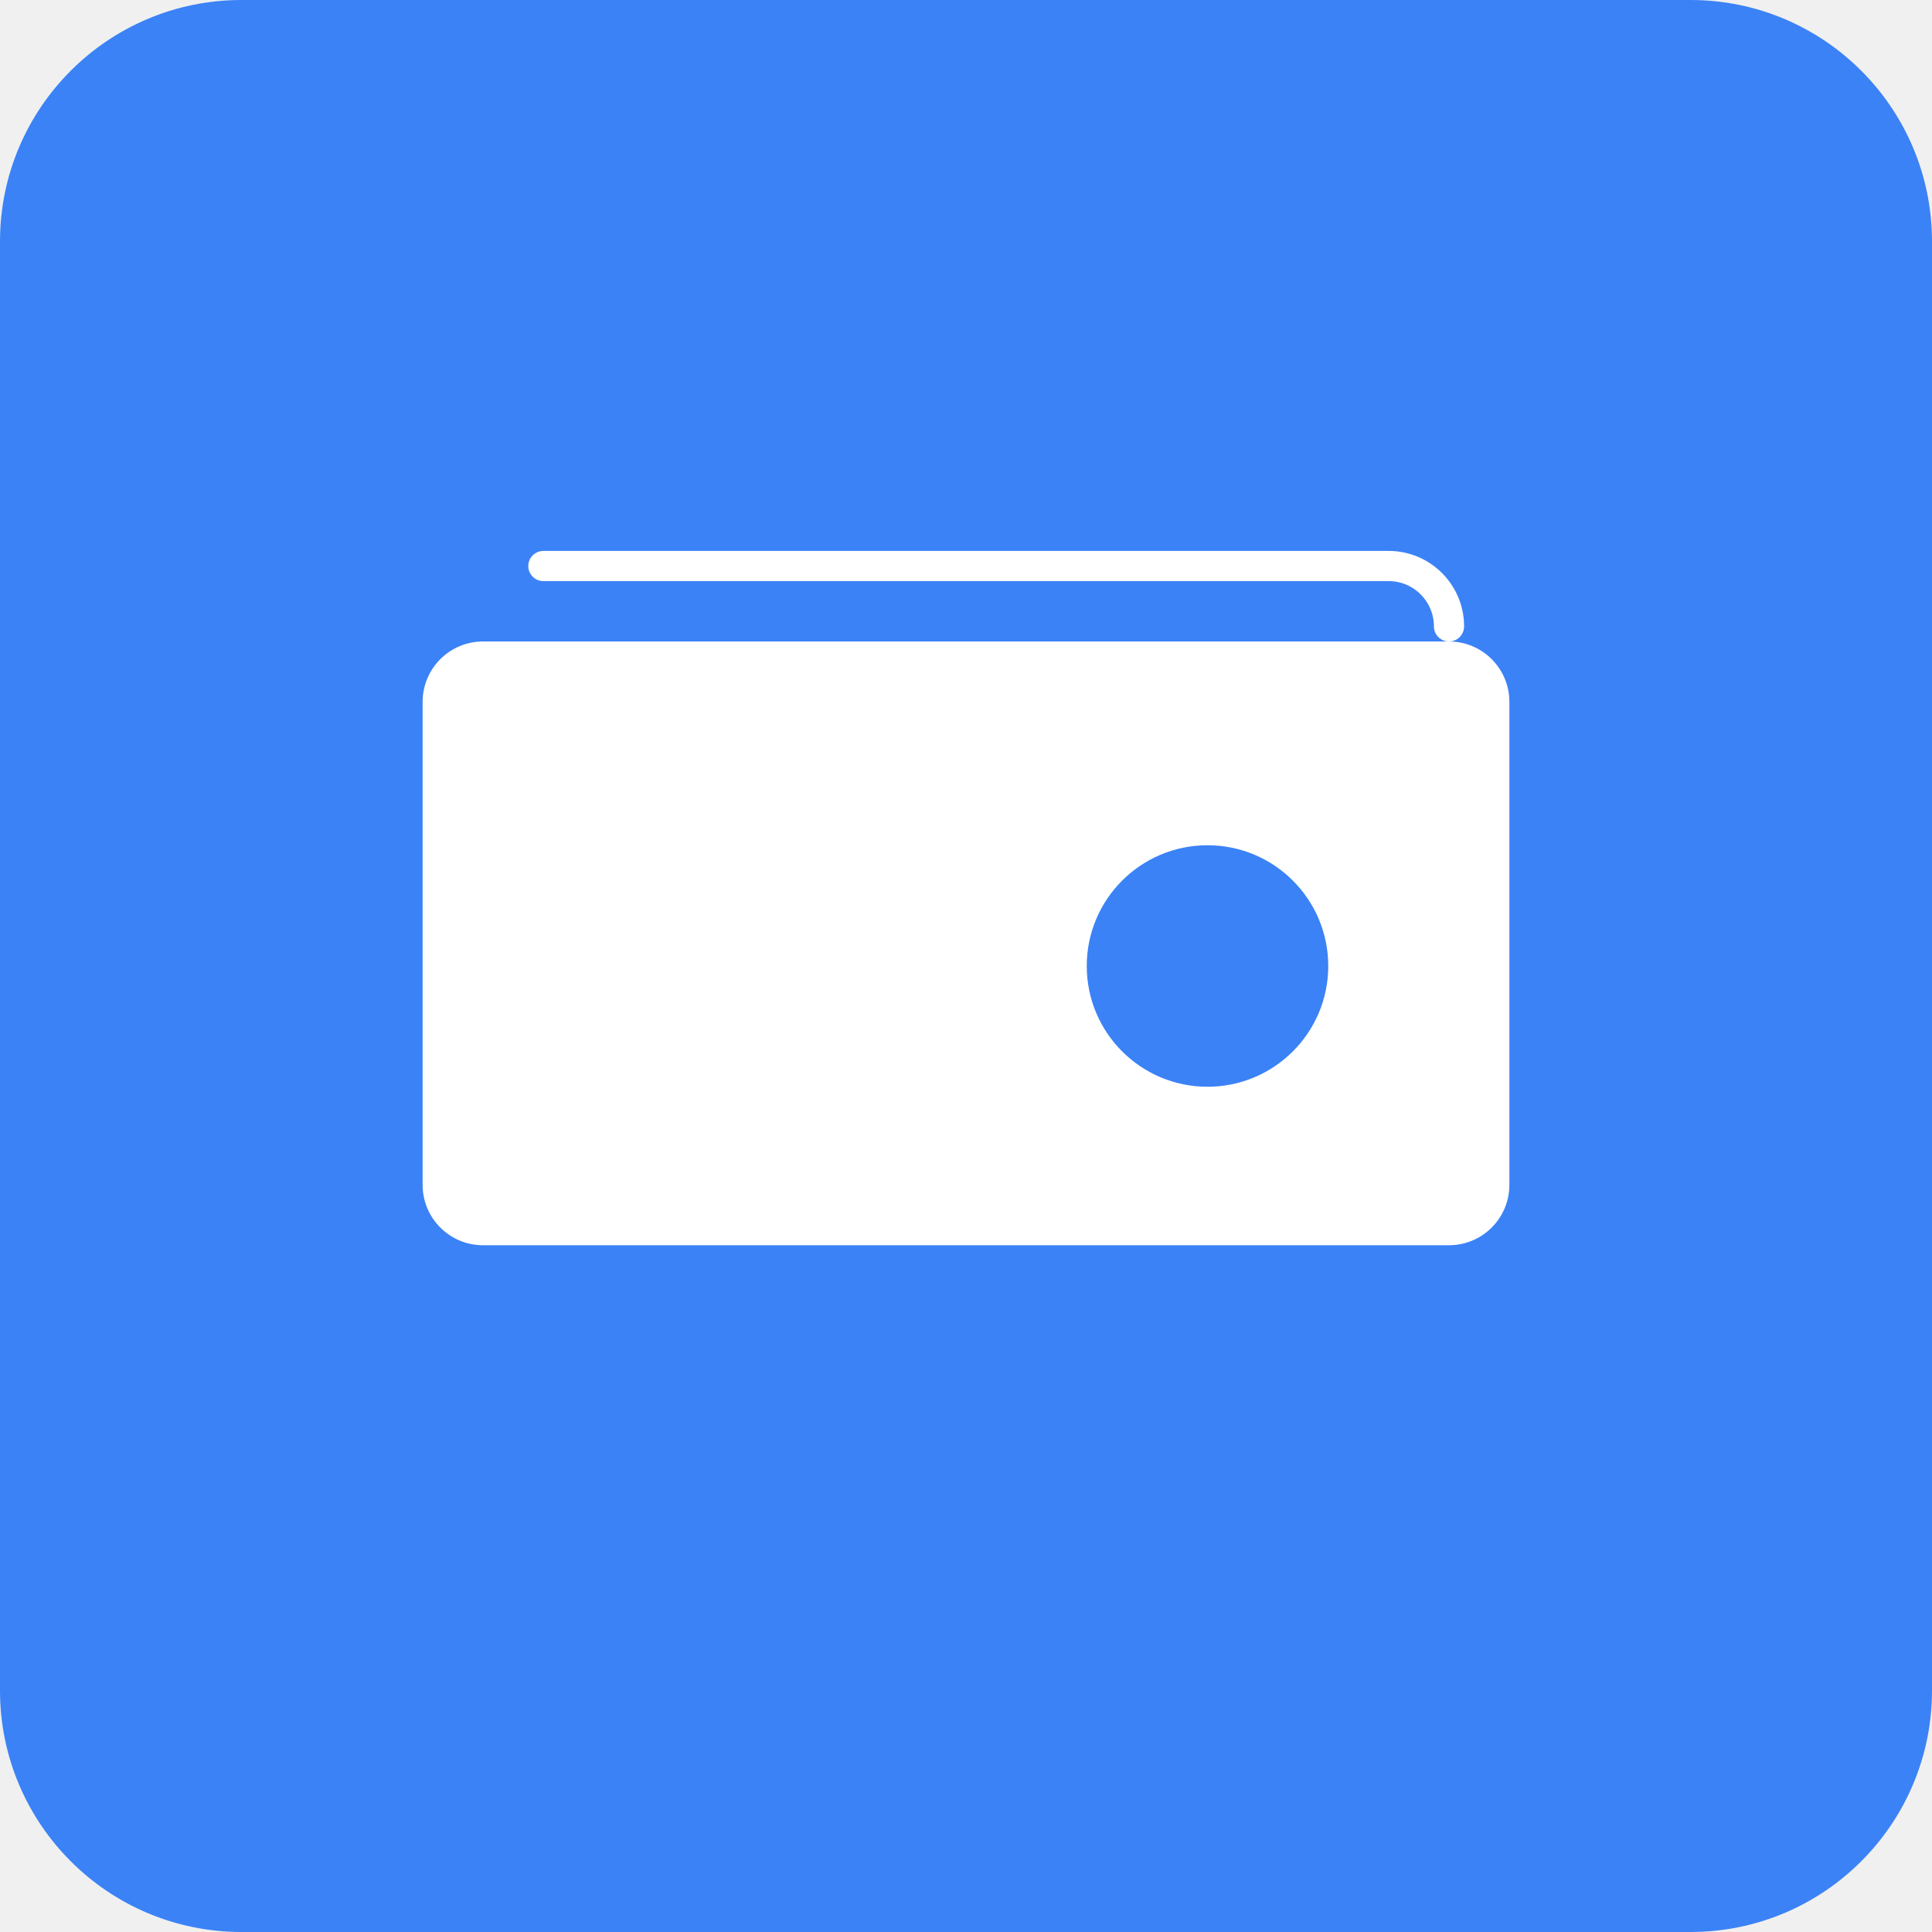
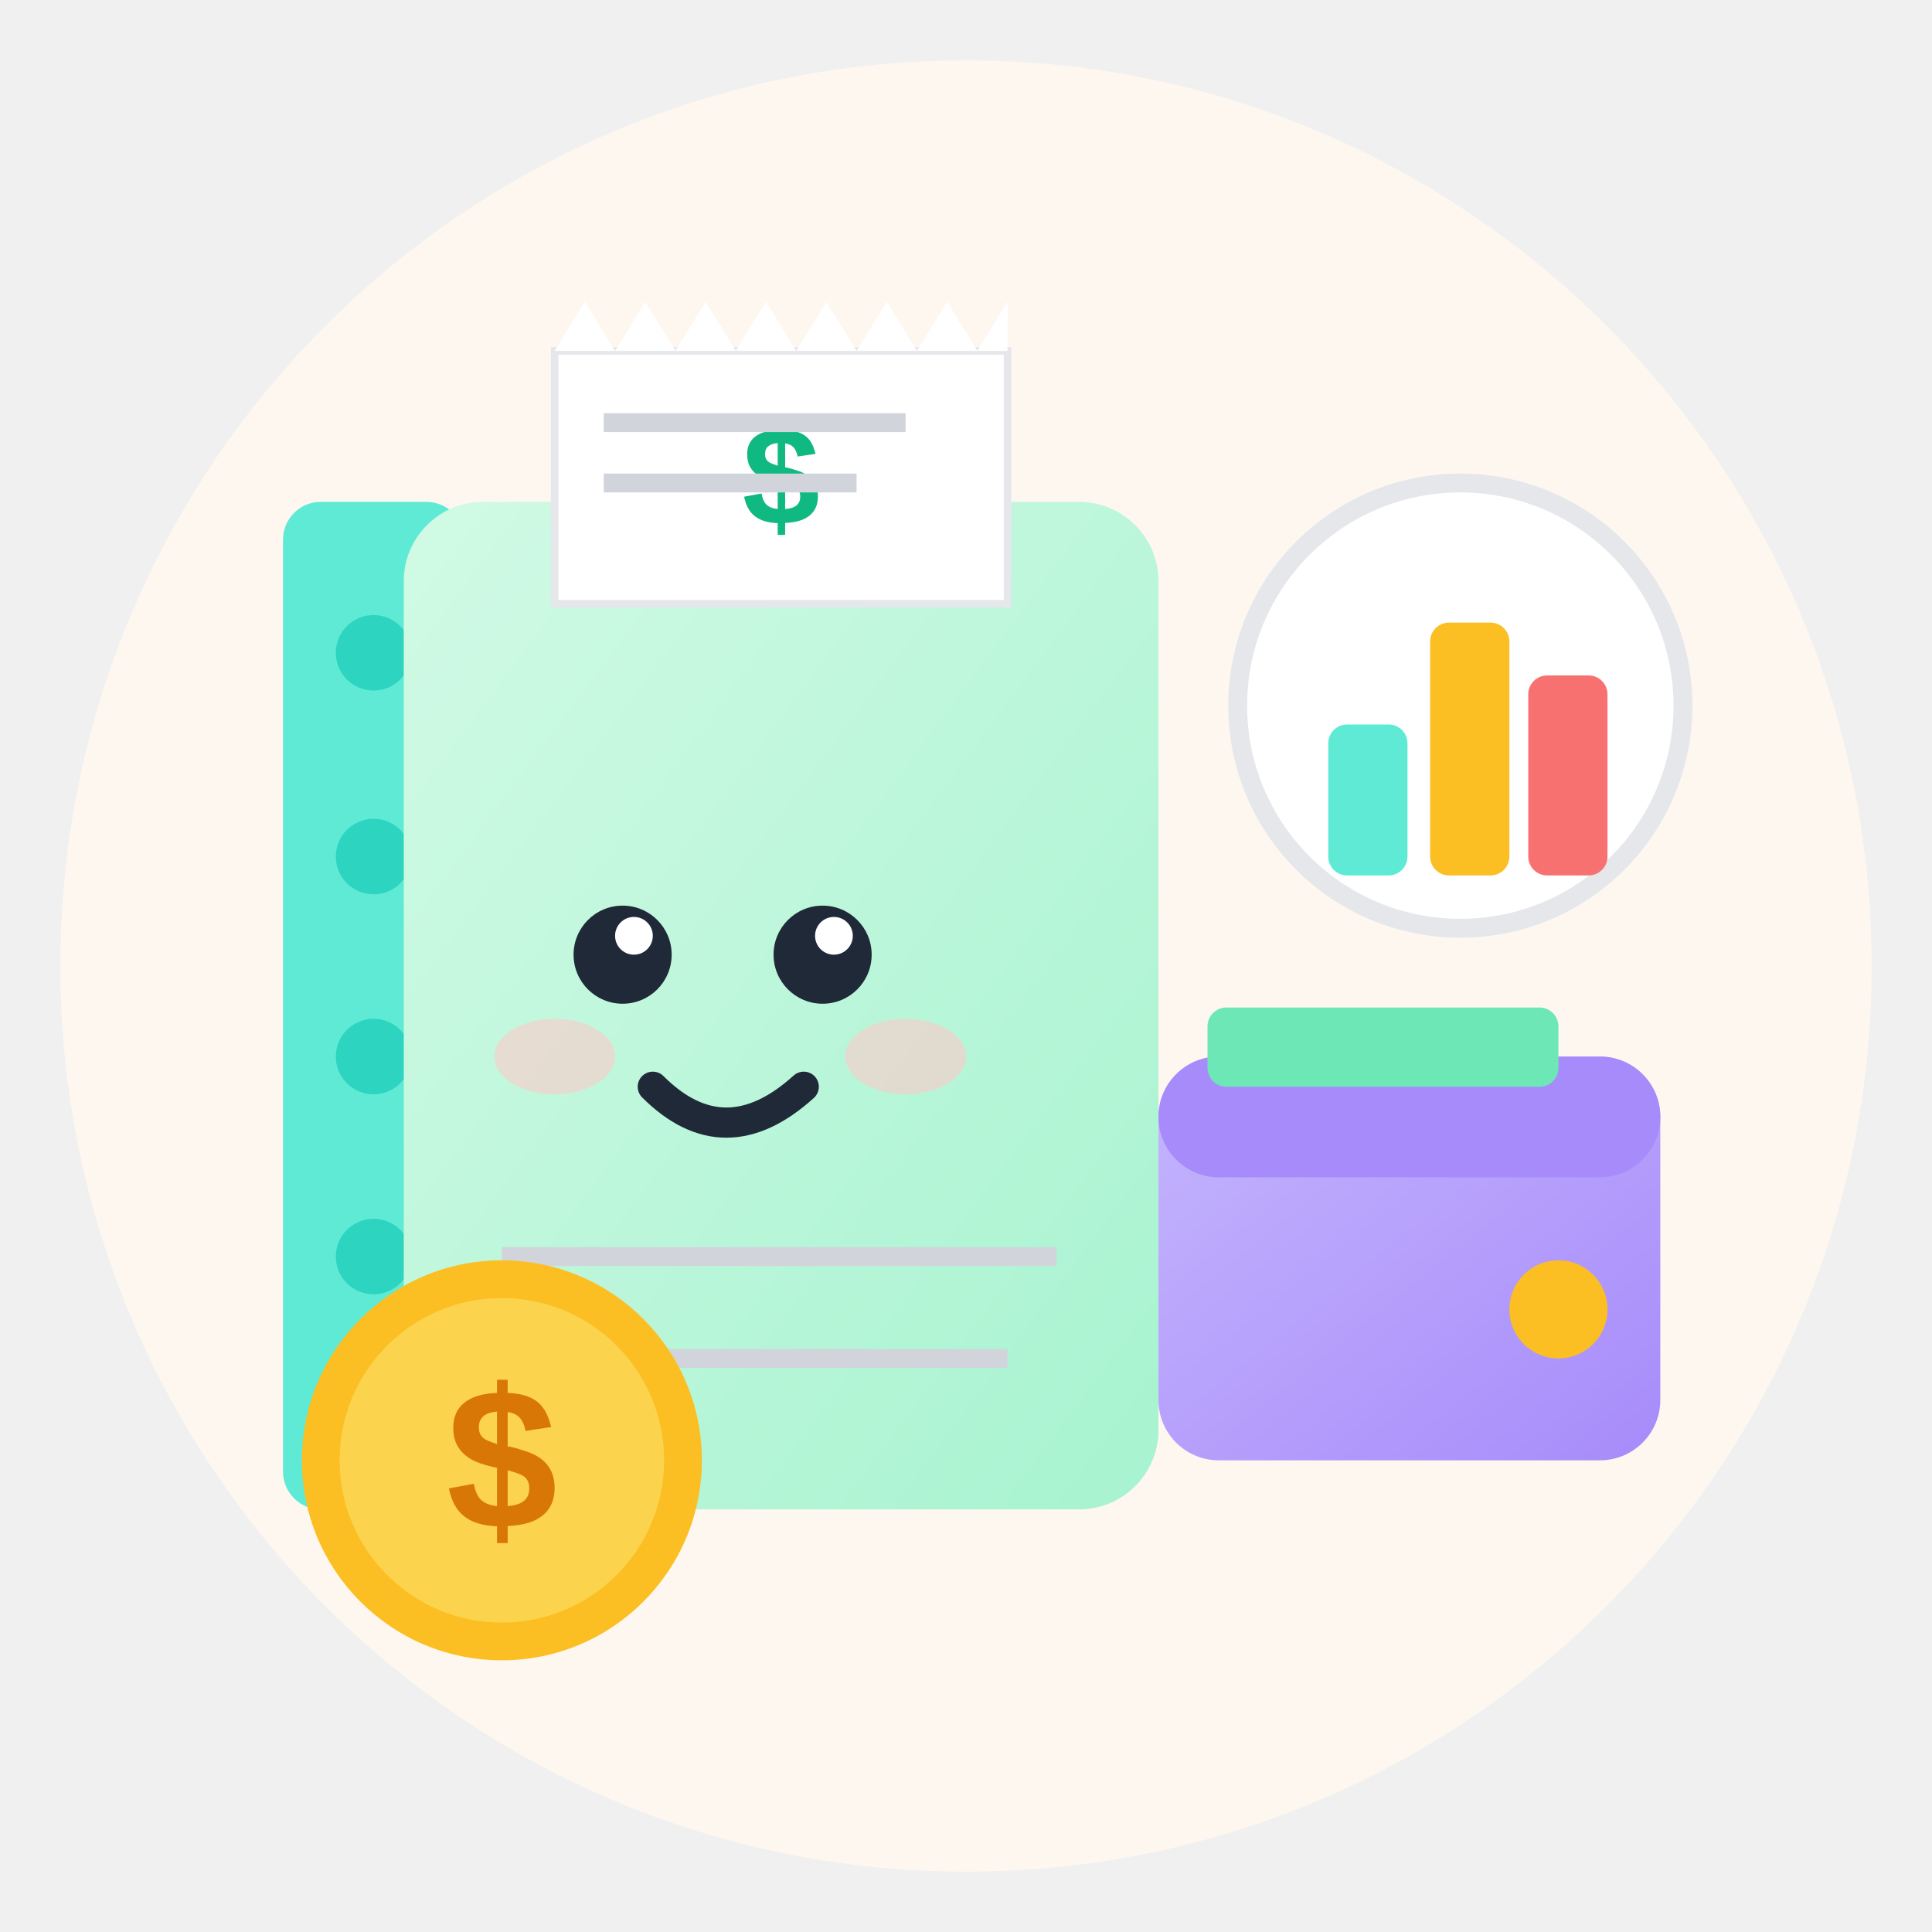
- <svg xmlns="http://www.w3.org/2000/svg" viewBox="0 0 512 512" fill="none">
-   <rect width="512" height="512" rx="64" fill="#3b82f6" />
-   <path d="M128 170h256a16 16 0 0116 16v128a16 16 0 01-16 16H128a16 16 0 01-16-16V186a16 16 0 0116-16z" fill="white" />
-   <circle cx="320" cy="256" r="32" fill="#3b82f6" />
-   <path d="M144 150h224a16 16 0 0116 16" stroke="white" stroke-width="8" stroke-linecap="round" />
+ <svg xmlns="http://www.w3.org/2000/svg" viewBox="0 0 512 512" width="512" height="512">
+   <defs>
+     <linearGradient id="notebookGrad512" x1="0%" y1="0%" x2="100%" y2="100%">
+       <stop offset="0%" style="stop-color:#d1fae5" />
+       <stop offset="100%" style="stop-color:#a7f3d0" />
+     </linearGradient>
+     <linearGradient id="walletGrad512" x1="0%" y1="0%" x2="100%" y2="100%">
+       <stop offset="0%" style="stop-color:#c4b5fd" />
+       <stop offset="100%" style="stop-color:#a78bfa" />
+     </linearGradient>
+   </defs>
+   <circle cx="256" cy="256" r="240" fill="#fef7f0" />
+   <rect x="75" y="133" width="48" height="267" rx="10" fill="#5eead4" />
+   <circle cx="99" cy="173" r="10" fill="#2dd4bf" />
+   <circle cx="99" cy="227" r="10" fill="#2dd4bf" />
+   <circle cx="99" cy="280" r="10" fill="#2dd4bf" />
+   <circle cx="99" cy="333" r="10" fill="#2dd4bf" />
+   <rect x="107" y="133" width="200" height="267" rx="21" fill="url(#notebookGrad512)" />
+   <path d="M147 93 L267 93 L267 160 L147 160 Z" fill="#fff" stroke="#e5e7eb" stroke-width="2" />
+   <path d="M147 93 L155 80 L163 93 L171 80 L179 93 L187 80 L195 93 L203 80 L211 93 L219 80 L227 93 L235 80 L243 93 L251 80 L259 93 L267 80 L267 93 Z" fill="#fff" />
+   <text x="207" y="139" font-family="Arial" font-size="37" font-weight="bold" fill="#10b981" text-anchor="middle">$</text>
+   <line x1="160" y1="112" x2="240" y2="112" stroke="#d1d5db" stroke-width="5" />
+   <line x1="160" y1="128" x2="227" y2="128" stroke="#d1d5db" stroke-width="5" />
+   <circle cx="165" cy="253" r="13" fill="#1f2937" />
+   <circle cx="218" cy="253" r="13" fill="#1f2937" />
+   <circle cx="168" cy="248" r="5" fill="#fff" />
+   <circle cx="221" cy="248" r="5" fill="#fff" />
+   <path d="M173 288 Q192 307 213 288" stroke="#1f2937" stroke-width="8" fill="none" stroke-linecap="round" />
+   <ellipse cx="147" cy="280" rx="16" ry="10" fill="#fecaca" opacity="0.6" />
+   <ellipse cx="240" cy="280" rx="16" ry="10" fill="#fecaca" opacity="0.6" />
+   <line x1="133" y1="333" x2="280" y2="333" stroke="#d1d5db" stroke-width="5" />
+   <line x1="133" y1="360" x2="267" y2="360" stroke="#d1d5db" stroke-width="5" />
+   <rect x="307" y="280" width="133" height="107" rx="16" fill="url(#walletGrad512)" />
+   <rect x="307" y="280" width="133" height="32" rx="16" fill="#a78bfa" />
+   <circle cx="413" cy="347" r="13" fill="#fbbf24" />
+   <rect x="320" y="267" width="93" height="21" rx="5" fill="#6ee7b7" />
+   <circle cx="133" cy="387" r="53" fill="#fbbf24" />
+   <circle cx="133" cy="387" r="43" fill="#fcd34d" />
+   <text x="133" y="405" font-family="Arial" font-size="53" font-weight="bold" fill="#d97706" text-anchor="middle">$</text>
+   <circle cx="387" cy="187" r="59" fill="#fff" stroke="#e5e7eb" stroke-width="5" />
+   <rect x="352" y="192" width="21" height="40" rx="5" fill="#5eead4" />
+   <rect x="379" y="165" width="21" height="67" rx="5" fill="#fbbf24" />
+   <rect x="405" y="179" width="21" height="53" rx="5" fill="#f87171" />
</svg>
